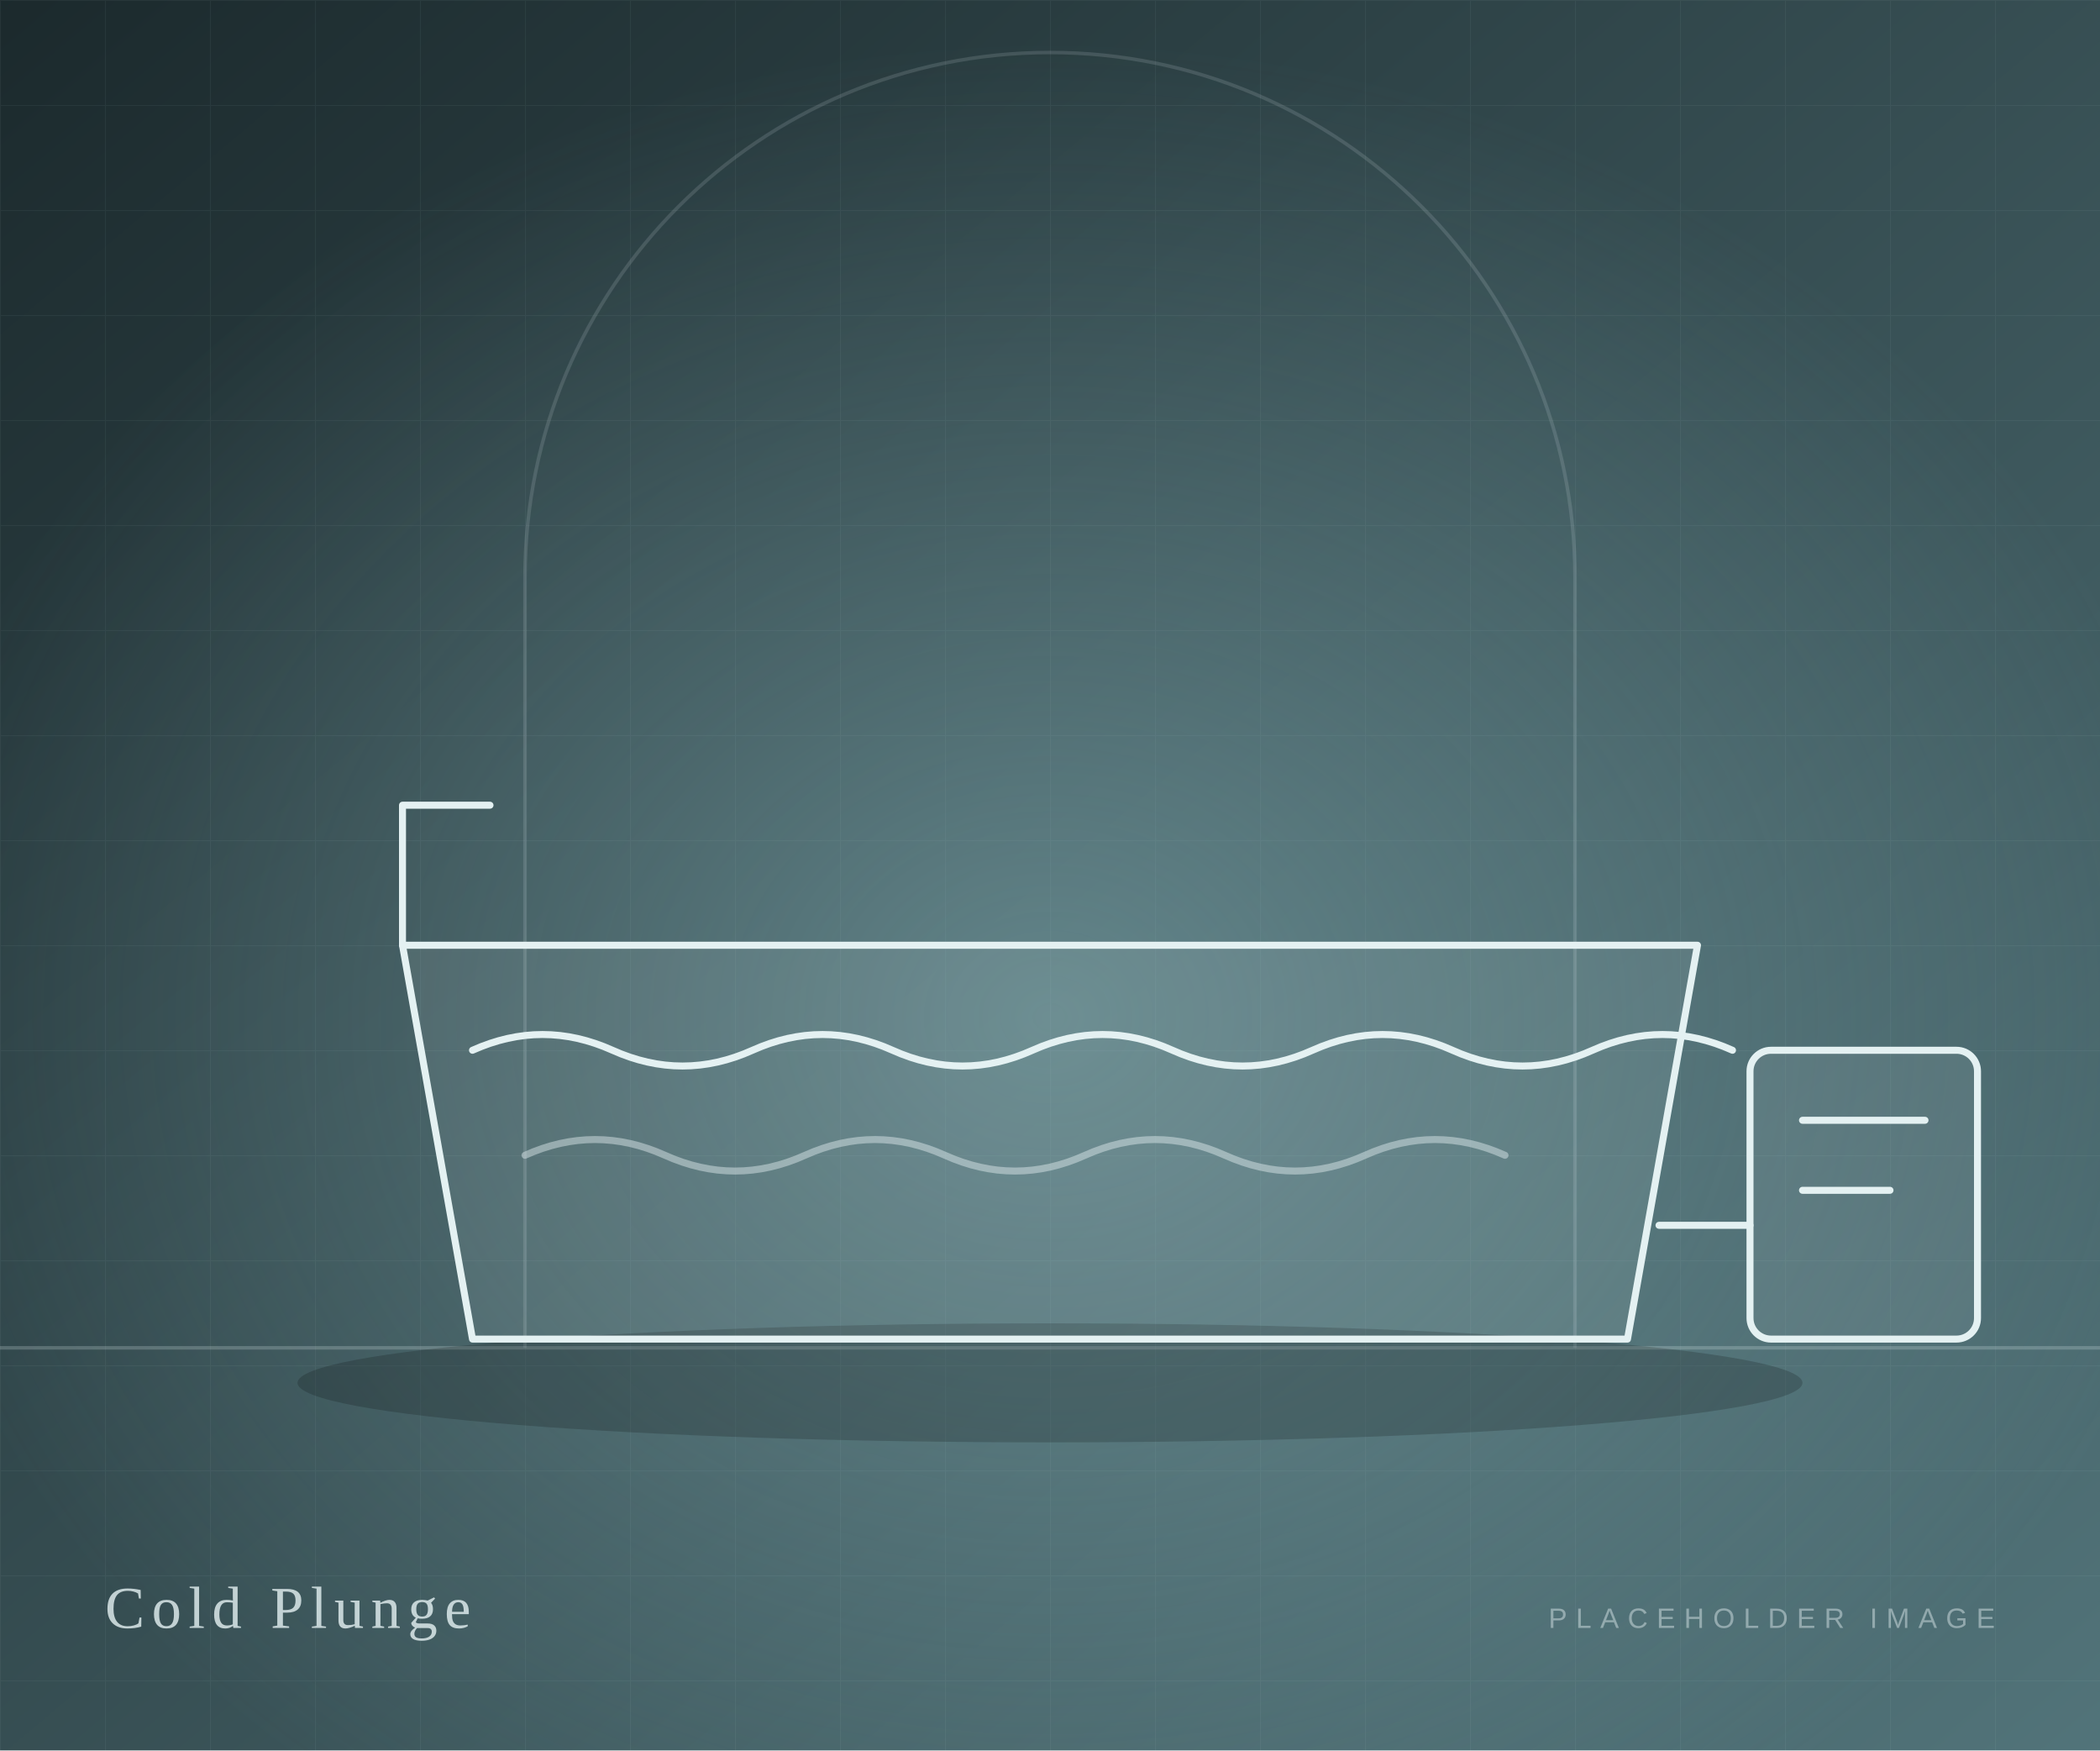
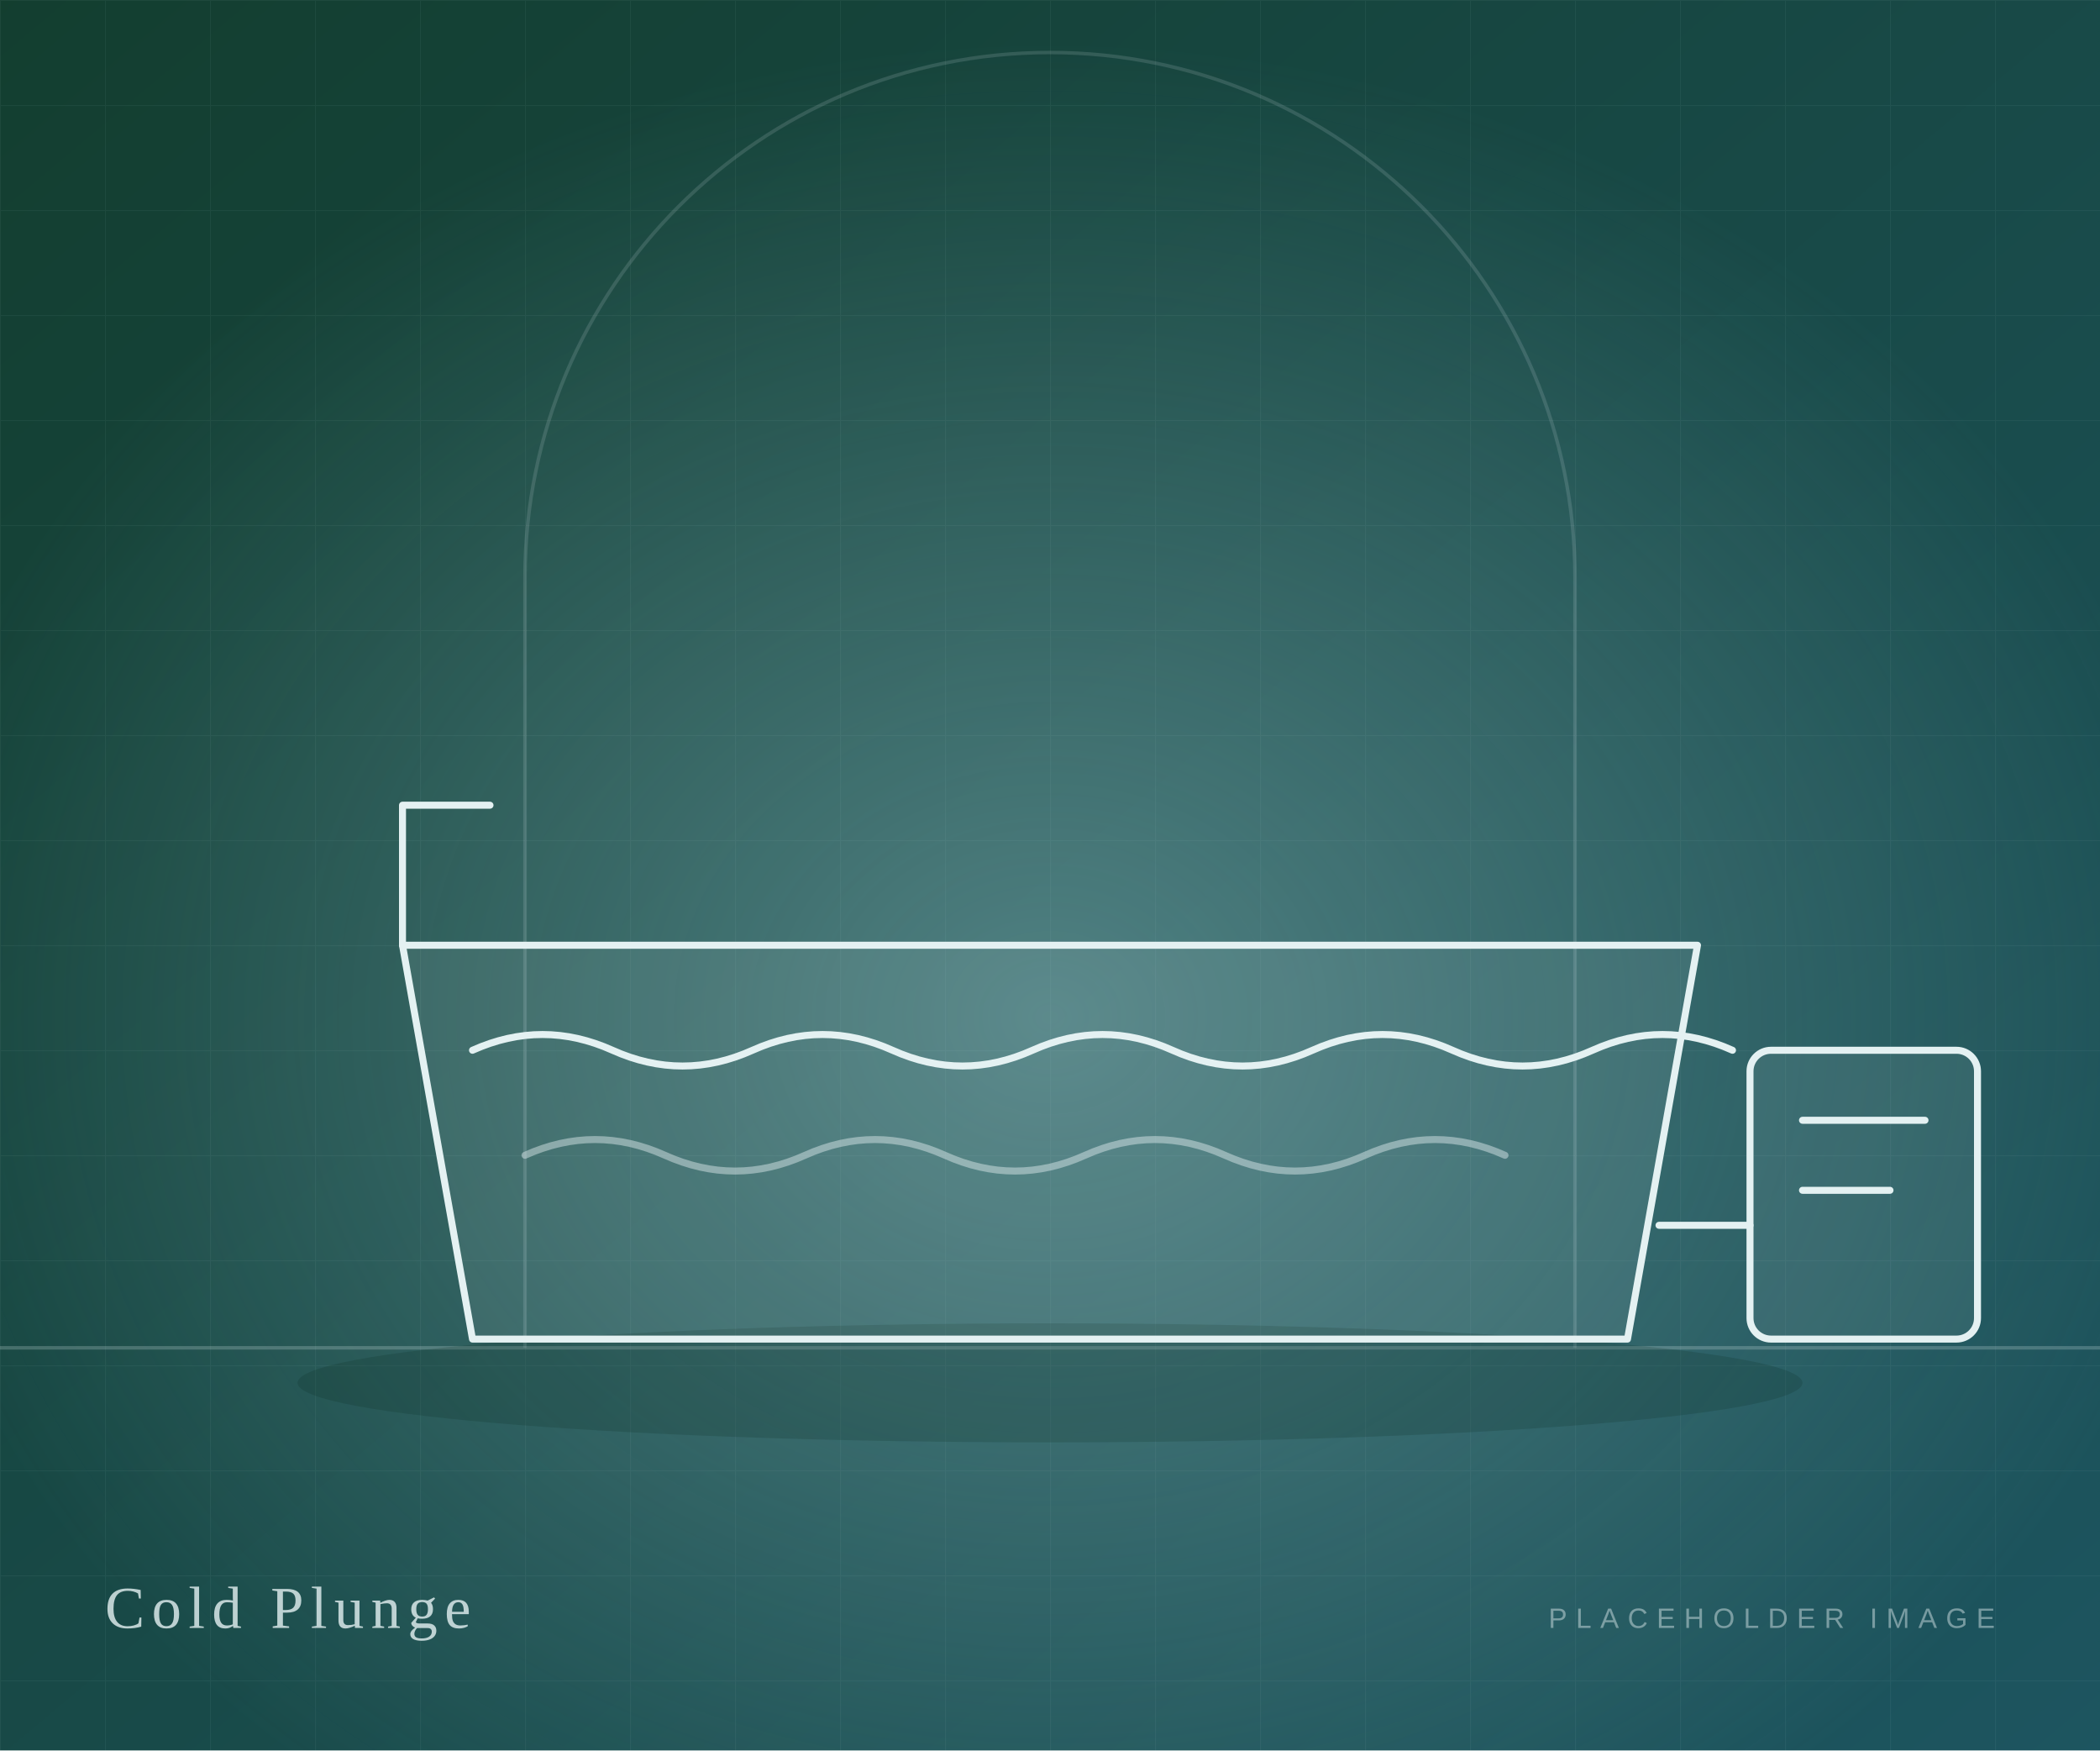
<svg xmlns="http://www.w3.org/2000/svg" viewBox="0 0 1200 1000" preserveAspectRatio="xMidYMid slice" role="img" aria-label="Cold Plunge placeholder">
  <defs>
    <linearGradient id="bg" x1="0" y1="0" x2="1" y2="1">
-       <stop offset="0" stop-color="#1b292c" />
-       <stop offset="1" stop-color="#52747a" />
+       <stop offset="0" stop-color="#133E2F" />
+       <stop offset="1" stop-color="#1D5560" />
    </linearGradient>
    <radialGradient id="glow" cx="0.5" cy="0.58" r="0.55">
      <stop offset="0" stop-color="#9ecdd3" stop-opacity="0.42" />
      <stop offset="1" stop-color="#9ecdd3" stop-opacity="0" />
    </radialGradient>
    <pattern id="grid" width="60" height="60" patternUnits="userSpaceOnUse">
      <path d="M60 0H0V60" fill="none" stroke="#e4f1f2" stroke-opacity="0.05" />
    </pattern>
  </defs>
  <rect width="1200" height="1000" fill="url(#bg)" />
  <rect width="1200" height="1000" fill="url(#grid)" />
  <rect width="1200" height="1000" fill="url(#glow)" />
  <path d="M300 770V330a300 300 0 0 1 600 0v440" fill="none" stroke="#e4f1f2" stroke-opacity="0.14" stroke-width="2" />
  <path d="M0 770H1200" stroke="#e4f1f2" stroke-opacity="0.22" stroke-width="2" />
-   <ellipse cx="600" cy="790" rx="430" ry="34" fill="#000" fill-opacity="0.18" />
+   <ellipse cx="600" cy="790" rx="430" ry="34" fill="#0A2A1F" fill-opacity="0.18" />
  <g fill="none" stroke="#e4f1f2" stroke-width="4" stroke-linecap="round" stroke-linejoin="round">
    <path d="M230 540H970L930 765H270Z" fill="#e4f1f2" fill-opacity="0.08" />
    <path d="M270 600q40-18 80 0t80 0t80 0t80 0t80 0t80 0t80 0t80 0t80 0" />
    <path d="M300 660q40-18 80 0t80 0t80 0t80 0t80 0t80 0t80 0" stroke-opacity="0.45" />
    <path d="M230 540V460H280" />
    <rect x="1000" y="600" width="130" height="165" rx="12" fill="#e4f1f2" fill-opacity="0.08" />
    <path d="M1030 640H1100M1030 680H1080M1000 700H948" />
  </g>
  <text x="60" y="930" font-family="Georgia, 'Times New Roman', serif" font-size="34" fill="#e4f1f2" fill-opacity="0.8" letter-spacing="4">Cold Plunge</text>
  <text x="1140" y="930" text-anchor="end" font-family="Arial, Helvetica, sans-serif" font-size="16" fill="#e4f1f2" fill-opacity="0.45" letter-spacing="5">PLACEHOLDER IMAGE</text>
</svg>
